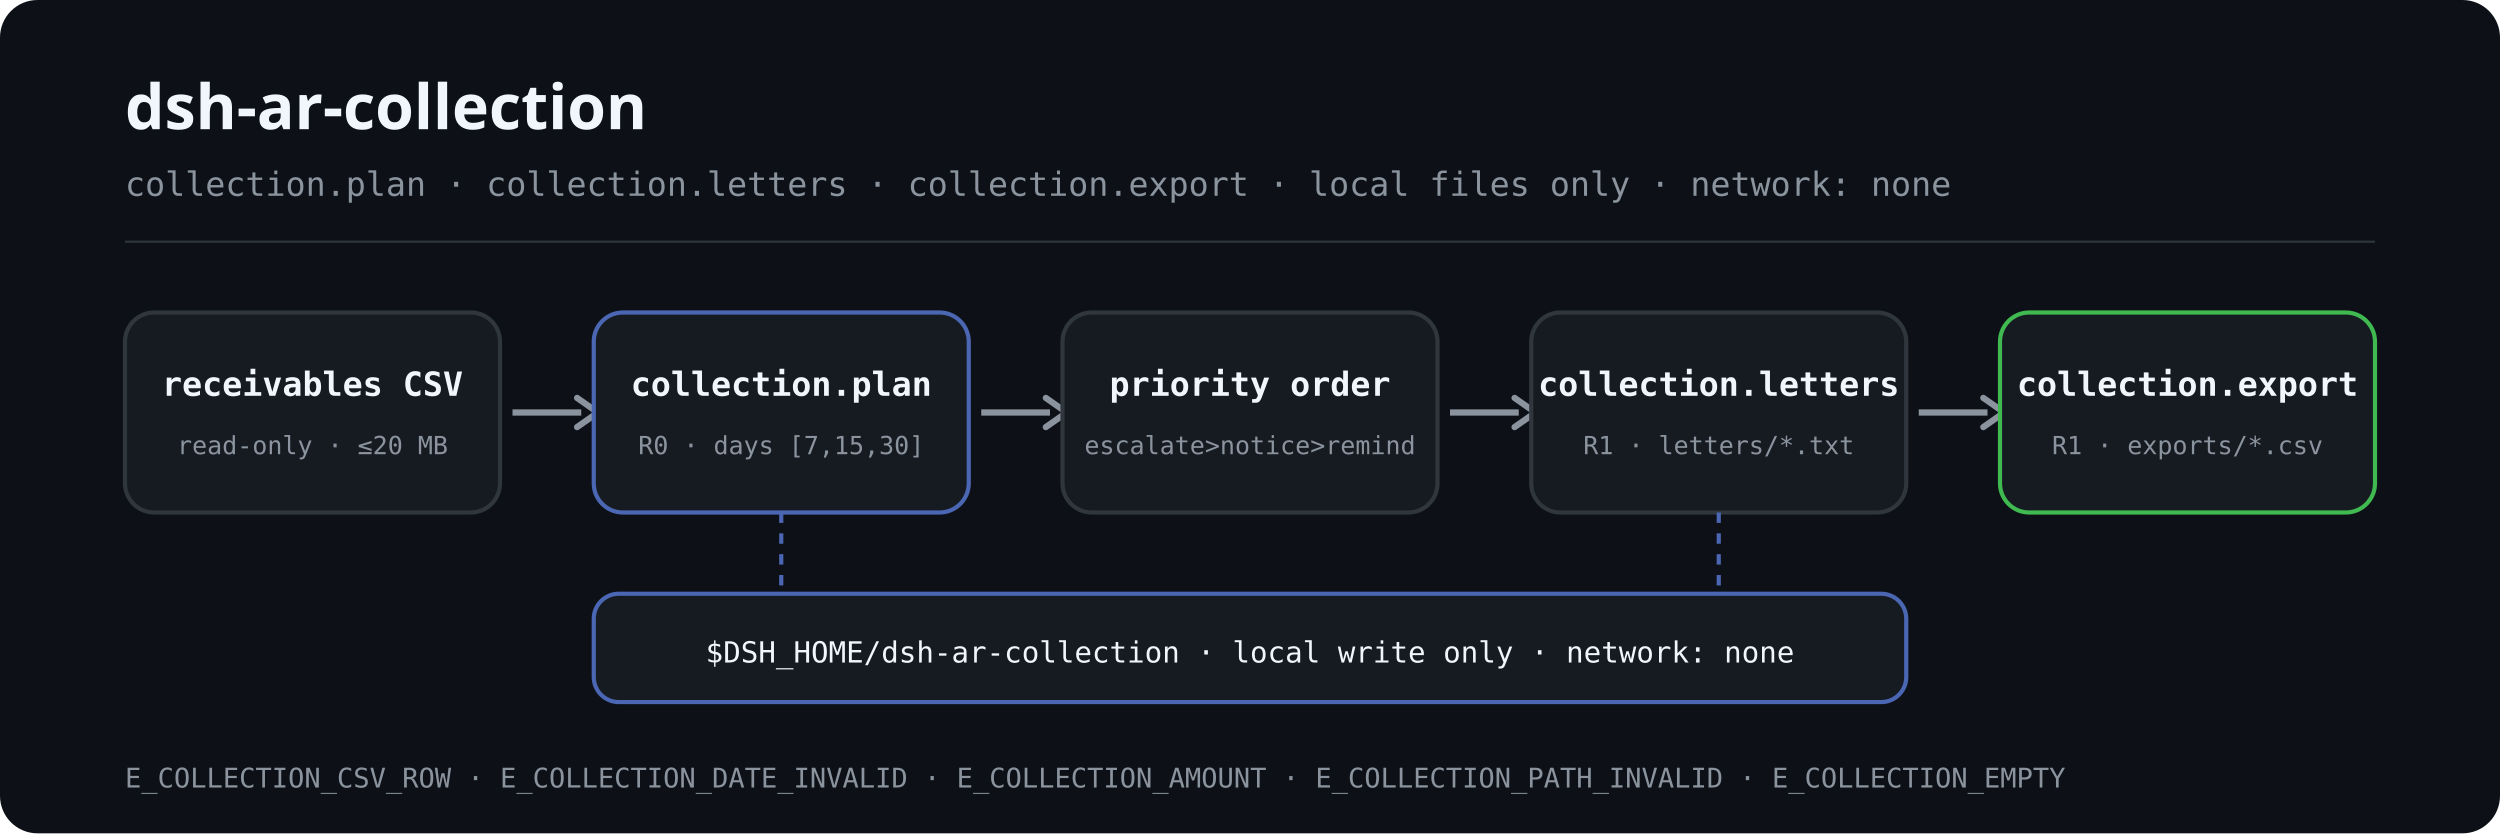
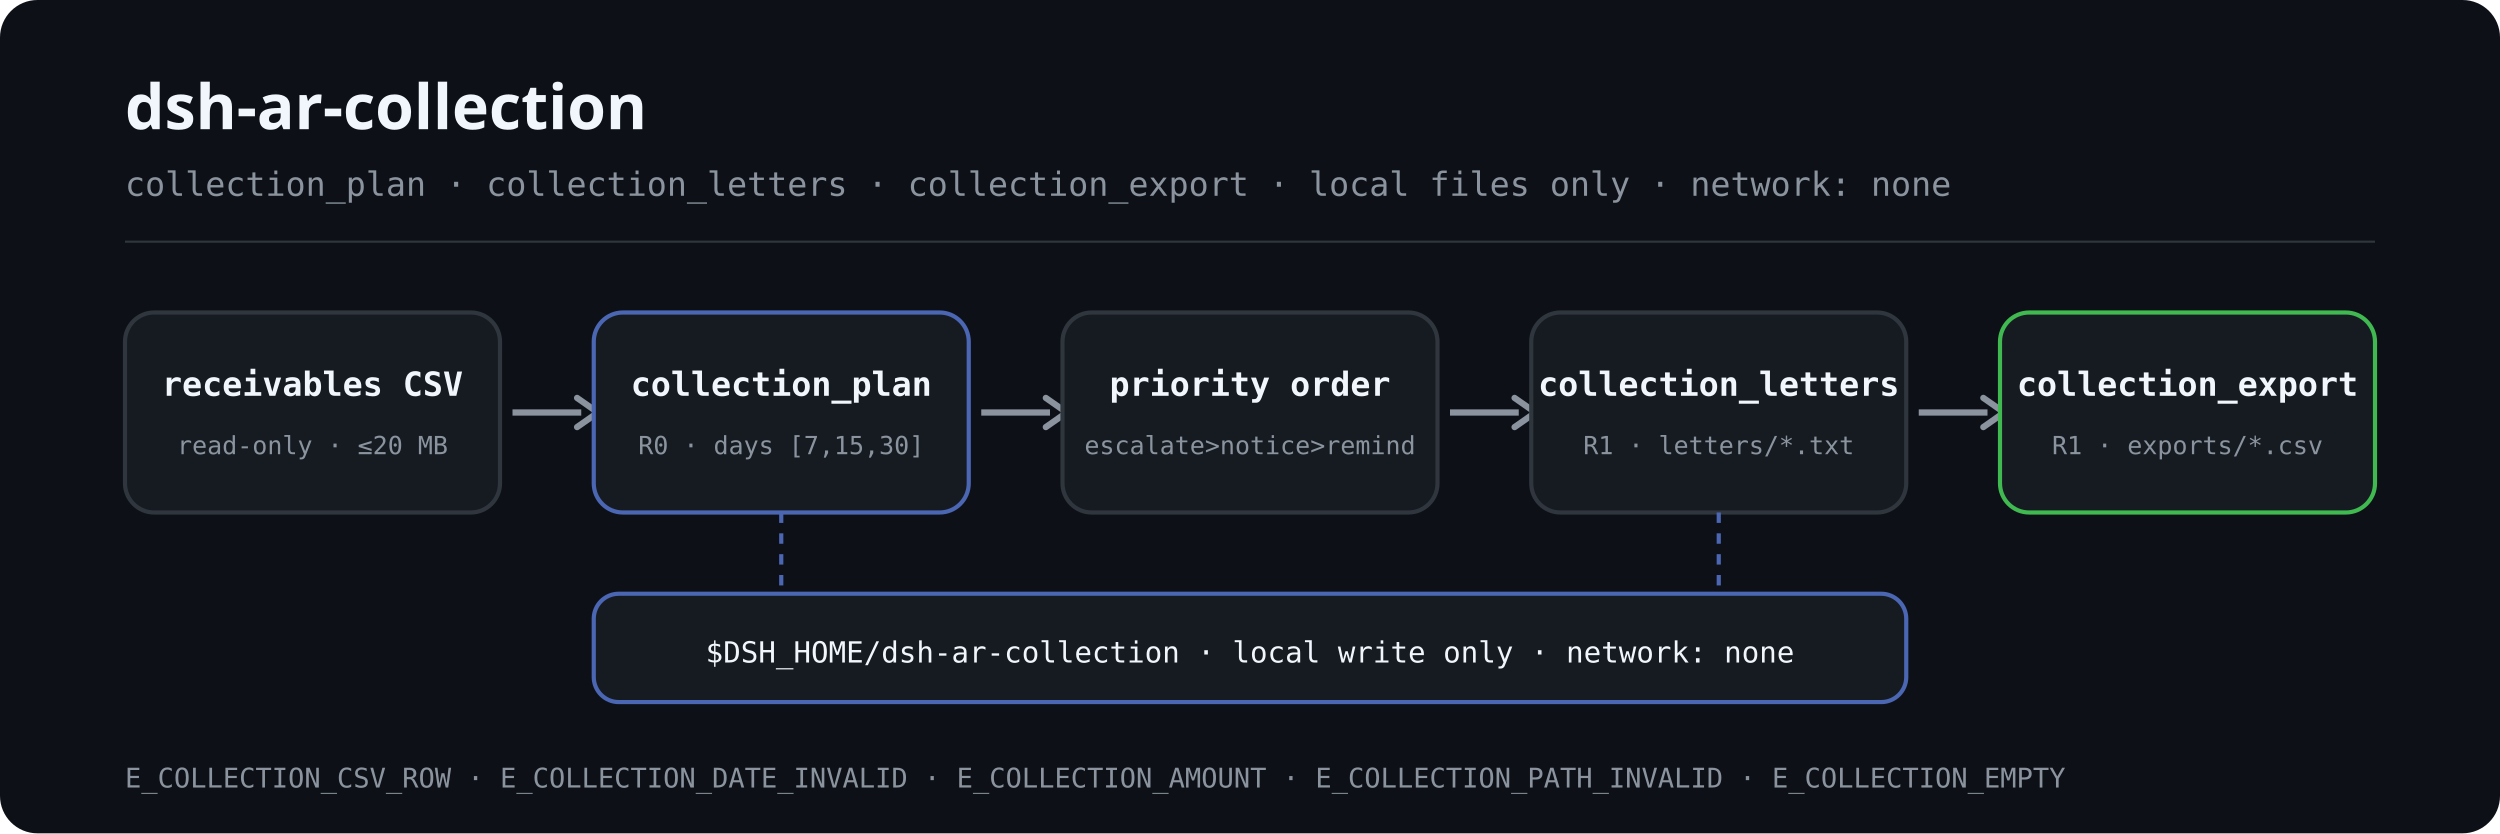
<svg xmlns="http://www.w3.org/2000/svg" width="1200" height="400" viewBox="0 0 1200 400" role="img" aria-label="dsh-ar-collection data flow">
  <rect width="1200" height="400" rx="18" fill="#0d1117" />
  <text x="60" y="62" fill="#f0f6fc" font-family="ui-sans-serif,system-ui,sans-serif" font-size="30" font-weight="700">dsh-ar-collection</text>
-   <text x="60" y="94" fill="#8b949e" font-family="ui-monospace,monospace" font-size="16">collection.plan · collection.letters · collection.export · local files only · network: none</text>
+   <text x="60" y="94" fill="#8b949e" font-family="ui-monospace,monospace" font-size="16">collection_plan · collection_letters · collection_export · local files only · network: none</text>
  <line x1="60" y1="116" x2="1140" y2="116" stroke="#30363d" />
  <rect x="60" y="150" width="180" height="96" rx="14" fill="#161b22" stroke="#30363d" stroke-width="2" />
  <text x="150" y="190" fill="#f0f6fc" text-anchor="middle" font-family="ui-monospace,monospace" font-size="16" font-weight="700">receivables CSV</text>
  <text x="150" y="218" fill="#8b949e" text-anchor="middle" font-family="ui-monospace,monospace" font-size="12">read-only · ≤20 MB</text>
  <path d="M246 198h33" stroke="#8b949e" stroke-width="3" />
  <path d="M277 191l10 7-10 7" fill="none" stroke="#8b949e" stroke-width="3" stroke-linecap="round" stroke-linejoin="round" />
  <rect x="285" y="150" width="180" height="96" rx="14" fill="#161b22" stroke="#4B67B4" stroke-width="2" />
-   <text x="375" y="190" fill="#f0f6fc" text-anchor="middle" font-family="ui-monospace,monospace" font-size="16" font-weight="700">collection.plan</text>
+   <text x="375" y="190" fill="#f0f6fc" text-anchor="middle" font-family="ui-monospace,monospace" font-size="16" font-weight="700">collection_plan</text>
  <text x="375" y="218" fill="#8b949e" text-anchor="middle" font-family="ui-monospace,monospace" font-size="12">R0 · days [7,15,30]</text>
  <path d="M471 198h33" stroke="#8b949e" stroke-width="3" />
  <path d="M502 191l10 7-10 7" fill="none" stroke="#8b949e" stroke-width="3" stroke-linecap="round" stroke-linejoin="round" />
  <rect x="510" y="150" width="180" height="96" rx="14" fill="#161b22" stroke="#30363d" stroke-width="2" />
  <text x="600" y="190" fill="#f0f6fc" text-anchor="middle" font-family="ui-monospace,monospace" font-size="16" font-weight="700">priority order</text>
  <text x="600" y="218" fill="#8b949e" text-anchor="middle" font-family="ui-monospace,monospace" font-size="12">escalate&gt;notice&gt;remind</text>
  <path d="M696 198h33" stroke="#8b949e" stroke-width="3" />
  <path d="M727 191l10 7-10 7" fill="none" stroke="#8b949e" stroke-width="3" stroke-linecap="round" stroke-linejoin="round" />
  <rect x="735" y="150" width="180" height="96" rx="14" fill="#161b22" stroke="#30363d" stroke-width="2" />
-   <text x="825" y="190" fill="#f0f6fc" text-anchor="middle" font-family="ui-monospace,monospace" font-size="16" font-weight="700">collection.letters</text>
+   <text x="825" y="190" fill="#f0f6fc" text-anchor="middle" font-family="ui-monospace,monospace" font-size="16" font-weight="700">collection_letters</text>
  <text x="825" y="218" fill="#8b949e" text-anchor="middle" font-family="ui-monospace,monospace" font-size="12">R1 · letters/*.txt</text>
  <path d="M921 198h33" stroke="#8b949e" stroke-width="3" />
  <path d="M952 191l10 7-10 7" fill="none" stroke="#8b949e" stroke-width="3" stroke-linecap="round" stroke-linejoin="round" />
  <rect x="960" y="150" width="180" height="96" rx="14" fill="#161b22" stroke="#3fb950" stroke-width="2" />
-   <text x="1050" y="190" fill="#f0f6fc" text-anchor="middle" font-family="ui-monospace,monospace" font-size="16" font-weight="700">collection.export</text>
+   <text x="1050" y="190" fill="#f0f6fc" text-anchor="middle" font-family="ui-monospace,monospace" font-size="16" font-weight="700">collection_export</text>
  <text x="1050" y="218" fill="#8b949e" text-anchor="middle" font-family="ui-monospace,monospace" font-size="12">R1 · exports/*.csv</text>
  <path d="M375 246v39" stroke="#4B67B4" stroke-width="2" stroke-dasharray="5 5" />
  <path d="M825 246v39" stroke="#4B67B4" stroke-width="2" stroke-dasharray="5 5" />
  <rect x="285" y="285" width="630" height="52" rx="12" fill="#161b22" stroke="#4B67B4" stroke-width="2" />
  <text x="600" y="318" fill="#f0f6fc" text-anchor="middle" font-family="ui-monospace,monospace" font-size="14">$DSH_HOME/dsh-ar-collection · local write only · network: none</text>
  <text x="60" y="378" fill="#8b949e" font-family="ui-monospace,monospace" font-size="13">E_COLLECTION_CSV_ROW · E_COLLECTION_DATE_INVALID · E_COLLECTION_AMOUNT · E_COLLECTION_PATH_INVALID · E_COLLECTION_EMPTY</text>
</svg>
